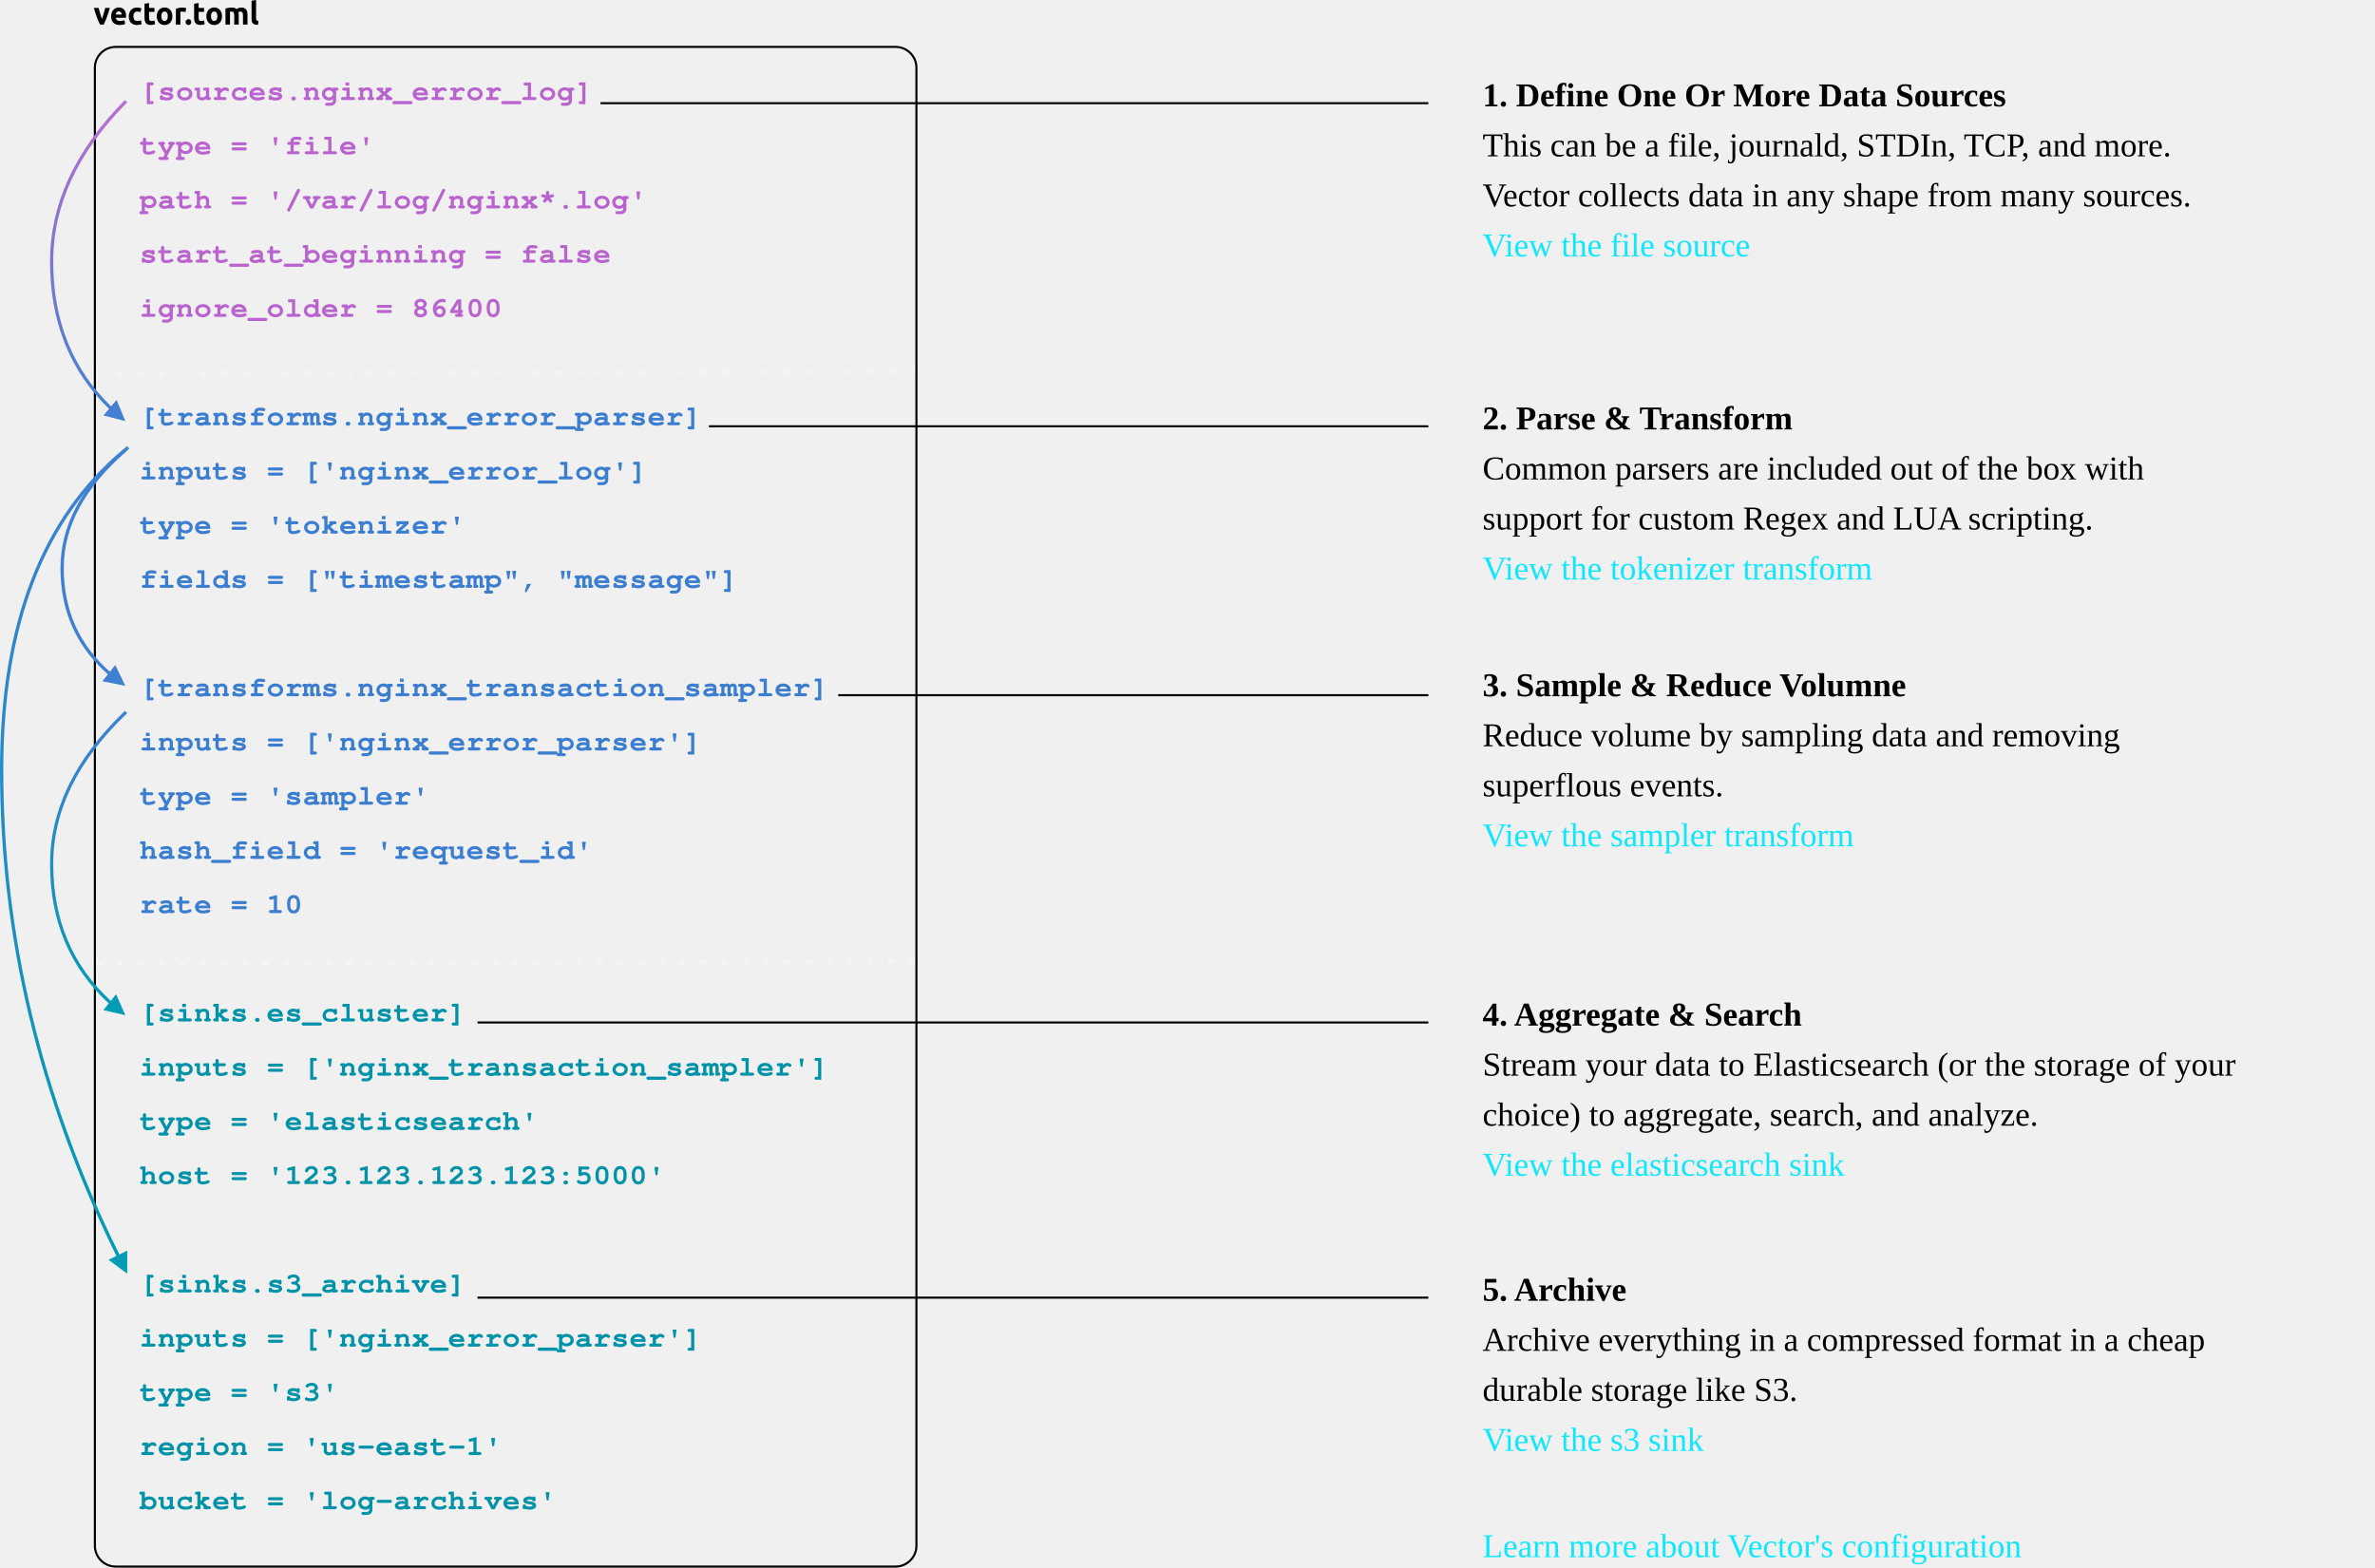
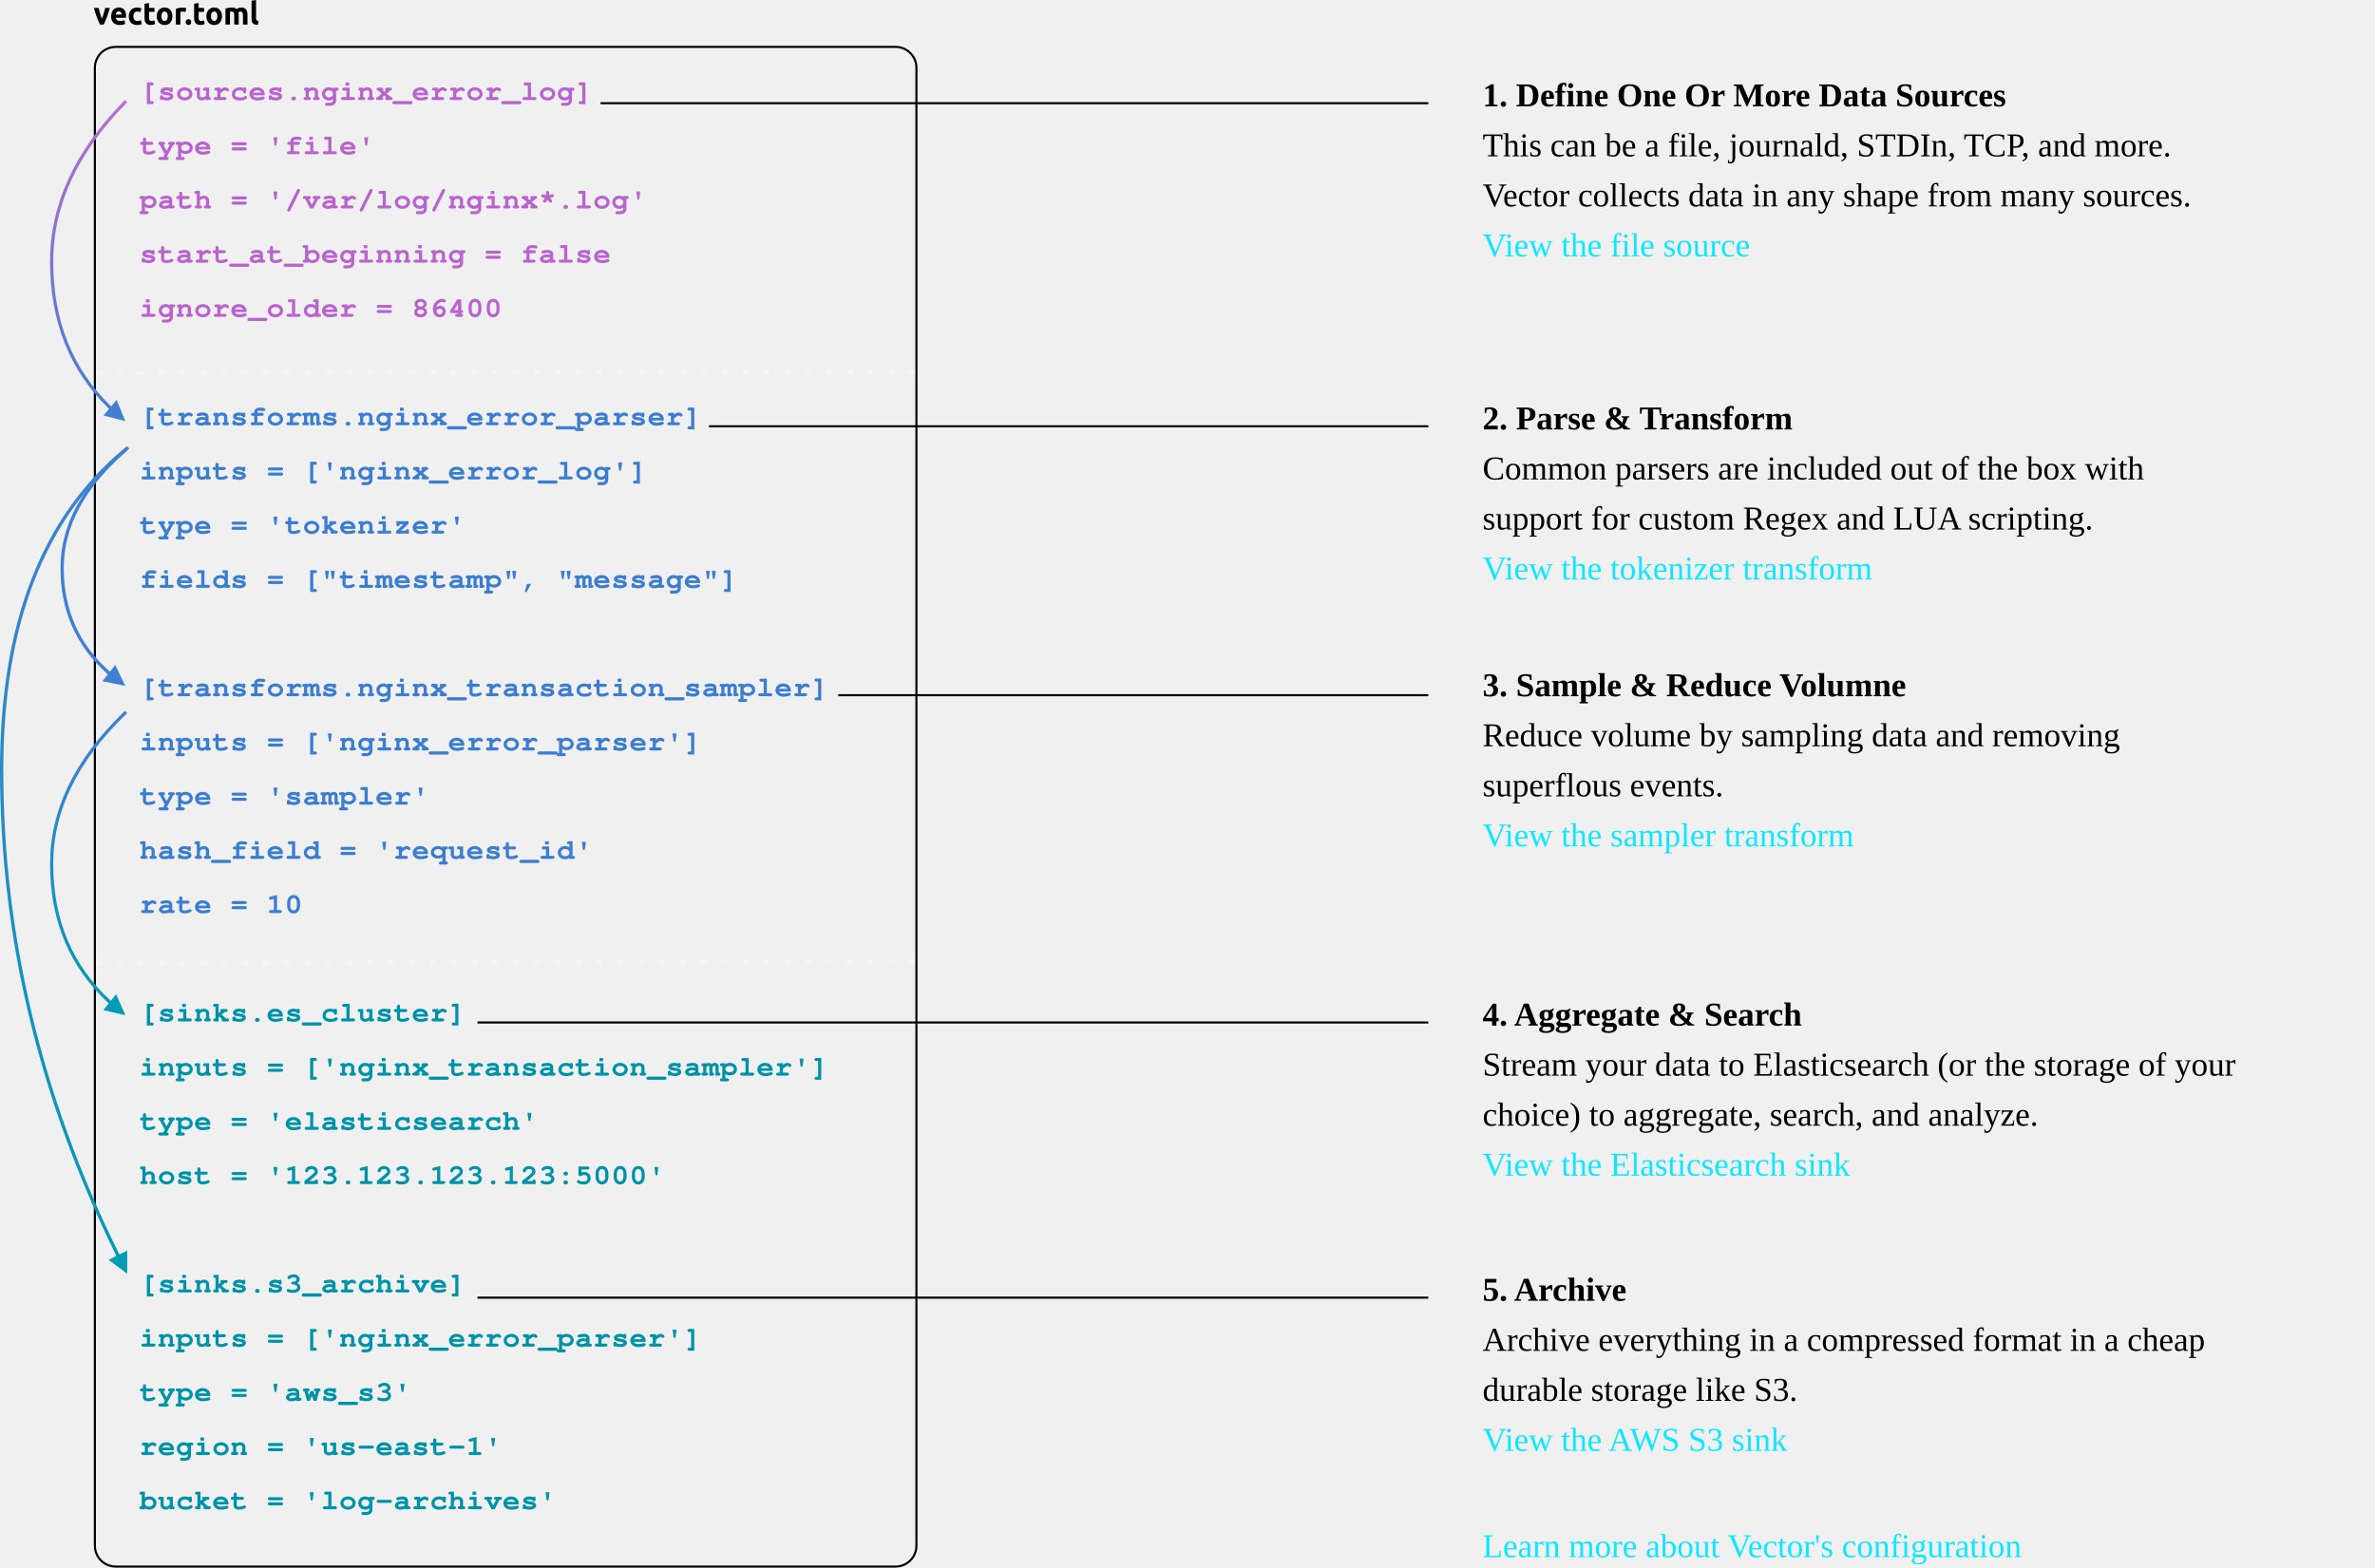
<svg xmlns="http://www.w3.org/2000/svg" width="1139px" height="752px" viewBox="0 0 1139 752" version="1.1">
  <defs>
    <linearGradient x1="50%" y1="0%" x2="50%" y2="100%" id="config-example-line-1">
      <stop stop-color="#B96ECE" offset="0%" />
      <stop stop-color="#3F80D2" offset="100%" />
    </linearGradient>
    <linearGradient x1="50%" y1="0%" x2="50%" y2="100%" id="config-example-line-2">
      <stop stop-color="#3F80D2" offset="0%" />
      <stop stop-color="#019BB4" offset="100%" />
    </linearGradient>
    <linearGradient x1="50%" y1="0%" x2="50%" y2="100%" id="config-example-line-3">
      <stop stop-color="#3F80D2" offset="0%" />
      <stop stop-color="#009CB4" offset="100%" />
    </linearGradient>
  </defs>
  <g id="Configuration" stroke="none" stroke-width="1" fill="none" fill-rule="evenodd">
    <g id="Custom-Preset-3" transform="translate(0, -16)">
      <g id="Configuration" transform="translate(0, 16)">
        <path d="M45.999,178.001 L46.001,180.001 L49.001,179.997 L48.999,177.997 L45.999,178.001 Z M55.999,177.989 L56.001,179.989 L59.001,179.985 L58.999,177.985 L55.999,177.989 Z M65.999,177.976 L66.001,179.976 L69.001,179.972 L68.999,177.972 L65.999,177.976 Z M75.999,177.963 L76.001,179.963 L79.001,179.959 L78.999,177.959 L75.999,177.963 Z M85.999,177.95 L86.001,179.95 L89.001,179.946 L88.999,177.946 L85.999,177.95 Z M95.999,177.938 L96.001,179.938 L99.001,179.934 L98.999,177.934 L95.999,177.938 Z M105.999,177.925 L106.001,179.925 L109.001,179.921 L108.999,177.921 L105.999,177.925 Z M115.999,177.912 L116.001,179.912 L119.001,179.908 L118.999,177.908 L115.999,177.912 Z M125.999,177.899 L126.001,179.899 L129.001,179.896 L128.999,177.896 L125.999,177.899 Z M135.999,177.887 L136.001,179.887 L139.001,179.883 L138.999,177.883 L135.999,177.887 Z M145.999,177.874 L146.001,179.874 L149.001,179.87 L148.999,177.87 L145.999,177.874 Z M155.999,177.861 L156.001,179.861 L159.001,179.857 L158.999,177.857 L155.999,177.861 Z M165.999,177.848 L166.001,179.848 L169.001,179.845 L168.999,177.845 L165.999,177.848 Z M175.999,177.836 L176.001,179.836 L179.001,179.832 L178.999,177.832 L175.999,177.836 Z M185.999,177.823 L186.001,179.823 L189.001,179.819 L188.999,177.819 L185.999,177.823 Z M195.999,177.81 L196.001,179.81 L199.001,179.806 L198.999,177.806 L195.999,177.81 Z M205.999,177.797 L206.001,179.797 L209.001,179.794 L208.999,177.794 L205.999,177.797 Z M215.999,177.785 L216.001,179.785 L219.001,179.781 L218.999,177.781 L215.999,177.785 Z M225.999,177.772 L226.001,179.772 L229.001,179.768 L228.999,177.768 L225.999,177.772 Z M235.999,177.759 L236.001,179.759 L239.001,179.755 L238.999,177.755 L235.999,177.759 Z M245.999,177.746 L246.001,179.746 L249.001,179.743 L248.999,177.743 L245.999,177.746 Z M255.999,177.734 L256.001,179.734 L259.001,179.73 L258.999,177.73 L255.999,177.734 Z M265.999,177.721 L266.001,179.721 L269.001,179.717 L268.999,177.717 L265.999,177.721 Z M275.999,177.708 L276.001,179.708 L279.001,179.704 L278.999,177.704 L275.999,177.708 Z M285.999,177.696 L286.001,179.696 L289.001,179.692 L288.999,177.692 L285.999,177.696 Z M295.999,177.683 L296.001,179.683 L299.001,179.679 L298.999,177.679 L295.999,177.683 Z M305.999,177.67 L306.001,179.67 L309.001,179.666 L308.999,177.666 L305.999,177.67 Z M315.999,177.657 L316.001,179.657 L319.001,179.654 L318.999,177.654 L315.999,177.657 Z M325.998,177.645 L326.001,179.645 L329.001,179.641 L328.998,177.641 L325.998,177.645 Z M335.998,177.632 L336.001,179.632 L339.001,179.628 L338.998,177.628 L335.998,177.632 Z M345.998,177.619 L346.001,179.619 L349.001,179.615 L348.998,177.615 L345.998,177.619 Z M355.998,177.606 L356.001,179.606 L359.001,179.603 L358.998,177.603 L355.998,177.606 Z M365.998,177.594 L366.001,179.594 L369.001,179.59 L368.998,177.59 L365.998,177.594 Z M375.998,177.581 L376.001,179.581 L379.001,179.577 L378.998,177.577 L375.998,177.581 Z M385.998,177.568 L386.001,179.568 L389.001,179.564 L388.998,177.564 L385.998,177.568 Z M395.998,177.555 L396.001,179.555 L399.001,179.552 L398.998,177.552 L395.998,177.555 Z M405.998,177.543 L406.001,179.543 L409.001,179.539 L408.998,177.539 L405.998,177.543 Z M415.998,177.53 L416.001,179.53 L419.001,179.526 L418.998,177.526 L415.998,177.53 Z M425.998,177.517 L426.001,179.517 L429.001,179.513 L428.998,177.513 L425.998,177.517 Z M435.998,177.504 L436.001,179.504 L439.001,179.501 L438.998,177.501 L435.998,177.504 Z" id="Line" fill-opacity="0.25" fill="#FFFFFF" fill-rule="nonzero" />
        <path d="M45.999,461.001 L46.001,463.001 L49.001,462.997 L48.999,460.997 L45.999,461.001 Z M55.999,460.989 L56.001,462.989 L59.001,462.985 L58.999,460.985 L55.999,460.989 Z M65.999,460.976 L66.001,462.976 L69.001,462.972 L68.999,460.972 L65.999,460.976 Z M75.999,460.963 L76.001,462.963 L79.001,462.959 L78.999,460.959 L75.999,460.963 Z M85.999,460.95 L86.001,462.95 L89.001,462.946 L88.999,460.946 L85.999,460.95 Z M95.999,460.938 L96.001,462.938 L99.001,462.934 L98.999,460.934 L95.999,460.938 Z M105.999,460.925 L106.001,462.925 L109.001,462.921 L108.999,460.921 L105.999,460.925 Z M115.999,460.912 L116.001,462.912 L119.001,462.908 L118.999,460.908 L115.999,460.912 Z M125.999,460.899 L126.001,462.899 L129.001,462.896 L128.999,460.896 L125.999,460.899 Z M135.999,460.887 L136.001,462.887 L139.001,462.883 L138.999,460.883 L135.999,460.887 Z M145.999,460.874 L146.001,462.874 L149.001,462.87 L148.999,460.87 L145.999,460.874 Z M155.999,460.861 L156.001,462.861 L159.001,462.857 L158.999,460.857 L155.999,460.861 Z M165.999,460.848 L166.001,462.848 L169.001,462.845 L168.999,460.845 L165.999,460.848 Z M175.999,460.836 L176.001,462.836 L179.001,462.832 L178.999,460.832 L175.999,460.836 Z M185.999,460.823 L186.001,462.823 L189.001,462.819 L188.999,460.819 L185.999,460.823 Z M195.999,460.81 L196.001,462.81 L199.001,462.806 L198.999,460.806 L195.999,460.81 Z M205.999,460.797 L206.001,462.797 L209.001,462.794 L208.999,460.794 L205.999,460.797 Z M215.999,460.785 L216.001,462.785 L219.001,462.781 L218.999,460.781 L215.999,460.785 Z M225.999,460.772 L226.001,462.772 L229.001,462.768 L228.999,460.768 L225.999,460.772 Z M235.999,460.759 L236.001,462.759 L239.001,462.755 L238.999,460.755 L235.999,460.759 Z M245.999,460.746 L246.001,462.746 L249.001,462.743 L248.999,460.743 L245.999,460.746 Z M255.999,460.734 L256.001,462.734 L259.001,462.73 L258.999,460.73 L255.999,460.734 Z M265.999,460.721 L266.001,462.721 L269.001,462.717 L268.999,460.717 L265.999,460.721 Z M275.999,460.708 L276.001,462.708 L279.001,462.704 L278.999,460.704 L275.999,460.708 Z M285.999,460.696 L286.001,462.696 L289.001,462.692 L288.999,460.692 L285.999,460.696 Z M295.999,460.683 L296.001,462.683 L299.001,462.679 L298.999,460.679 L295.999,460.683 Z M305.999,460.67 L306.001,462.67 L309.001,462.666 L308.999,460.666 L305.999,460.67 Z M315.999,460.657 L316.001,462.657 L319.001,462.654 L318.999,460.654 L315.999,460.657 Z M325.998,460.645 L326.001,462.645 L329.001,462.641 L328.998,460.641 L325.998,460.645 Z M335.998,460.632 L336.001,462.632 L339.001,462.628 L338.998,460.628 L335.998,460.632 Z M345.998,460.619 L346.001,462.619 L349.001,462.615 L348.998,460.615 L345.998,460.619 Z M355.998,460.606 L356.001,462.606 L359.001,462.603 L358.998,460.603 L355.998,460.606 Z M365.998,460.594 L366.001,462.594 L369.001,462.59 L368.998,460.59 L365.998,460.594 Z M375.998,460.581 L376.001,462.581 L379.001,462.577 L378.998,460.577 L375.998,460.581 Z M385.998,460.568 L386.001,462.568 L389.001,462.564 L388.998,460.564 L385.998,460.568 Z M395.998,460.555 L396.001,462.555 L399.001,462.552 L398.998,460.552 L395.998,460.555 Z M405.998,460.543 L406.001,462.543 L409.001,462.539 L408.998,460.539 L405.998,460.543 Z M415.998,460.53 L416.001,462.53 L419.001,462.526 L418.998,460.526 L415.998,460.53 Z M425.998,460.517 L426.001,462.517 L429.001,462.513 L428.998,460.513 L425.998,460.517 Z M435.998,460.504 L436.001,462.504 L439.001,462.501 L438.998,460.501 L435.998,460.504 Z" id="Line-Copy" fill-opacity="0.25" fill="#FFFFFF" fill-rule="nonzero" />
        <rect id="config-file-bg" stroke="#000000" x="45.5" y="22.5" width="394" height="729" rx="10" />
        <polygon id="Line-6" fill="#000000" fill-rule="nonzero" transform="translate(512.5, 204.5) scale(1, -1) translate(-512.5, -204.5) " points="685 204 685 205 340 205 340 204" />
        <polygon id="Line-6" fill="#000000" fill-rule="nonzero" points="685 333 685 334 402 334 402 333" />
        <polygon id="Line-6" fill="#000000" fill-rule="nonzero" points="685 49 685 50 288 50 288 49" />
        <polygon id="Line-6" fill="#000000" fill-rule="nonzero" transform="translate(457, 490.5) scale(1, -1) translate(-457, -490.5) " points="685 490 685 491 229 491 229 490" />
        <polygon id="Line-6" fill="#000000" fill-rule="nonzero" points="685 622 685 623 229 623 229 622" />
        <text font-size="16" font-weight="normal" fill="#10E7FF">
          <a href="/docs/setup/configuration">
            <tspan x="711" y="747">Learn more about Vector's configuration</tspan>
          </a>
        </text>
        <text font-size="16" font-weight="bold" line-spacing="24">
          <tspan x="711" y="51" fill="#000000">1. Define One Or More Data Sources</tspan>
          <tspan x="711" y="75" font-weight="normal" fill="#000000">This can be a file, journald, STDIn, TCP, and more.</tspan>
          <tspan x="711" y="99" font-weight="normal" fill="#000000">Vector collects data in any shape from many sources.</tspan>
          <a href="/docs/reference/sources/file">
            <tspan x="711" y="123" font-weight="normal" fill="#10E7FF">View the file source</tspan>
          </a>
        </text>
        <text font-size="16" font-weight="bold" line-spacing="24">
          <tspan x="711" y="206" fill="#000000">2. Parse &amp; Transform</tspan>
          <tspan x="711" y="230" font-weight="normal" fill="#000000">Common parsers are included out of the box with </tspan>
          <tspan x="711" y="254" font-weight="normal" fill="#000000">support for custom Regex and LUA scripting.</tspan>
          <a href="/docs/reference/transforms/tokenizer">
            <tspan x="711" y="278" font-weight="normal" fill="#10E7FF">View the tokenizer transform</tspan>
          </a>
        </text>
        <text font-size="16" font-weight="bold" line-spacing="24">
          <tspan x="711" y="334" fill="#000000">3. Sample &amp; Reduce Volumne</tspan>
          <tspan x="711" y="358" font-weight="normal" fill="#000000">Reduce volume by sampling data and removing </tspan>
          <tspan x="711" y="382" font-weight="normal" fill="#000000">superflous events.</tspan>
          <a href="/docs/reference/transforms/sampler">
            <tspan x="711" y="406" font-weight="normal" fill="#10E7FF">View the sampler transform</tspan>
          </a>
        </text>
        <text font-size="16" font-weight="bold" line-spacing="24">
          <tspan x="711" y="492" fill="#000000">4. Aggregate &amp; Search</tspan>
          <tspan x="711" y="516" font-weight="normal" fill="#000000">Stream your data to Elasticsearch (or the storage of your </tspan>
          <tspan x="711" y="540" font-weight="normal" fill="#000000">choice) to aggregate, search, and analyze.</tspan>
          <a href="/docs/reference/sinks/elasticsearch">
-             <tspan x="711" y="564" font-weight="normal" fill="#10E7FF">View the elasticsearch sink</tspan>
+             <tspan x="711" y="564" font-weight="normal" fill="#10E7FF">View the Elasticsearch sink</tspan>
          </a>
        </text>
        <text font-size="16" font-weight="bold" line-spacing="24">
          <tspan x="711" y="624" fill="#000000">5. Archive</tspan>
          <tspan x="711" y="648" font-weight="normal" fill="#000000">Archive everything in a compressed format in a cheap </tspan>
          <tspan x="711" y="672" font-weight="normal" fill="#000000">durable storage like S3.</tspan>
          <a href="/docs/reference/sinks/aws_s3">
-             <tspan x="711" y="696" font-weight="normal" fill="#10E7FF">View the s3 sink</tspan>
+             <tspan x="711" y="696" font-weight="normal" fill="#10E7FF">View the AWS S3 sink</tspan>
          </a>
        </text>
        <text font-family="Courier-Bold, Courier" font-size="14" font-weight="bold" line-spacing="26" letter-spacing="0.3">
          <tspan x="67" y="48" fill="#B963CE">[sources.nginx_error_log]</tspan>
          <tspan x="67" y="74" fill="#B963CE">  type = 'file'</tspan>
          <tspan x="67" y="100" fill="#B963CE">  path = '/var/log/nginx*.log'</tspan>
          <tspan x="67" y="126" fill="#B963CE">  start_at_beginning = false</tspan>
          <tspan x="67" y="152" fill="#B963CE">  ignore_older = 86400</tspan>
          <tspan x="258.43" y="152" fill="#000000" />
          <tspan x="67" y="178" fill="#000000" />
          <tspan x="67" y="204" fill="#3A7DD1">[transforms.nginx_error_parser]</tspan>
          <tspan x="67" y="230" fill="#3A7DD1">  inputs = ['nginx_error_log']</tspan>
          <tspan x="67" y="256" fill="#3A7DD1">  type   = 'tokenizer'</tspan>
          <tspan x="67" y="282" fill="#3A7DD1">  fields = ["timestamp", "message"]</tspan>
          <tspan x="67" y="308" fill="#3A7DD1" />
          <tspan x="67" y="334" fill="#3A7DD1">[transforms.nginx_transaction_sampler]</tspan>
          <tspan x="67" y="360" fill="#3A7DD1">  inputs      = ['nginx_error_parser']</tspan>
          <tspan x="67" y="386" fill="#3A7DD1">  type        = 'sampler'</tspan>
          <tspan x="67" y="412" fill="#3A7DD1">  hash_field  = 'request_id'</tspan>
          <tspan x="67" y="438" fill="#3A7DD1">  rate        = 10</tspan>
          <tspan x="223.625" y="438" fill="#000000" />
          <tspan x="67" y="464" fill="#000000" />
          <tspan x="67" y="490" fill="#0092A8">[sinks.es_cluster]</tspan>
          <tspan x="67" y="516" fill="#0092A8">  inputs = ['nginx_transaction_sampler']</tspan>
          <tspan x="67" y="542" fill="#0092A8">  type   = 'elasticsearch'</tspan>
          <tspan x="67" y="568" fill="#0092A8">  host   = '123.123.123.123:5000'</tspan>
          <tspan x="67" y="594" fill="#0092A8" />
          <tspan x="67" y="620" fill="#0092A8">[sinks.s3_archive]</tspan>
          <tspan x="67" y="646" fill="#0092A8">  inputs = ['nginx_error_parser']</tspan>
-           <tspan x="67" y="672" fill="#0092A8">  type   = 's3'</tspan>
+           <tspan x="67" y="672" fill="#0092A8">  type   = 'aws_s3'</tspan>
          <tspan x="67" y="698" fill="#0092A8">  region = 'us-east-1'</tspan>
          <tspan x="67" y="724" fill="#0092A8">  bucket = 'log-archives'</tspan>
        </text>
        <path d="M59.922,48 L61,49.105 L60.458,49.654 C37.158,73.298 25.528,98.56 25.528,125.466 C25.528,153.858 34.779,177.002 53.289,194.95 L55.918,191.827 L60.113,202 L49.614,199.318 L52.293,196.135 C33.434,177.878 24,154.304 24,125.466 C24,98.391 35.572,72.983 58.676,49.268 L59.38,48.55 L59.922,48 Z" id="Line-7" fill="url(#config-example-line-1)" fill-rule="nonzero" />
        <path d="M59.95,215 L61,216.172 L60.407,216.691 C40.505,234.107 30.584,252.693 30.584,272.472 C30.584,292.654 37.951,309.224 52.705,322.238 L55.272,318.989 L60.09,329 L49.098,326.804 L51.728,323.474 C36.583,310.152 29,293.133 29,272.472 C29,252.407 38.937,233.592 58.754,216.05 L59.357,215.519 L59.95,215 Z" id="Line-7" fill="#3F80D2" fill-rule="nonzero" />
        <path d="M60.994,214 L62,215.206 L61.389,215.702 C21.527,248.101 1.582,299.298 1.582,369.359 C1.582,448.668 19.889,525.643 56.506,600.29 L57.248,601.795 L61.018,599.941 L61.004,611 L52.049,604.354 L55.832,602.492 L55.082,600.97 C18.362,526.113 0,448.907 0,369.359 C0,299.57 19.718,248.257 59.182,215.484 L60.384,214.496 L60.994,214 Z" id="Line-7" fill="url(#config-example-line-2)" fill-rule="nonzero" />
        <path d="M59.95,341 L61,342.131 L60.444,342.666 C37.151,365.065 25.528,388.991 25.528,414.468 C25.528,441.281 34.722,463.152 53.125,480.134 L55.676,476.951 L60.117,487 L49.556,484.588 L52.157,481.342 C33.391,464.052 24,441.743 24,414.468 C24,388.789 35.579,364.697 58.691,342.215 L59.395,341.534 L59.95,341 Z" id="Line-7" fill="url(#config-example-line-3)" fill-rule="nonzero" />
        <path d="M47.946,11.787 C47.453,10.775 46.952,9.59 46.444,8.233 C45.936,6.876 45.455,5.397 45,3.797 L47.293,3.797 C47.39,4.192 47.504,4.62 47.634,5.081 C47.765,5.542 47.9,6.008 48.041,6.478 C48.181,6.949 48.321,7.408 48.462,7.853 C48.602,8.299 48.74,8.704 48.875,9.068 C49.001,8.704 49.137,8.299 49.282,7.853 C49.427,7.408 49.57,6.949 49.71,6.478 C49.85,6.008 49.986,5.542 50.116,5.081 C50.247,4.62 50.361,4.192 50.457,3.797 L52.692,3.797 C52.238,5.397 51.756,6.876 51.248,8.233 C50.74,9.59 50.24,10.775 49.746,11.787 L47.946,11.787 Z M53.288,7.853 C53.288,7.144 53.392,6.524 53.6,5.992 C53.808,5.461 54.081,5.018 54.42,4.663 C54.758,4.309 55.148,4.041 55.588,3.858 C56.028,3.676 56.481,3.585 56.945,3.585 C58.029,3.585 58.885,3.932 59.514,4.625 C60.143,5.319 60.457,6.339 60.457,7.686 C60.457,7.818 60.453,7.962 60.443,8.119 C60.433,8.276 60.424,8.415 60.414,8.537 L55.508,8.537 C55.557,9.003 55.765,9.372 56.132,9.646 C56.5,9.919 56.993,10.056 57.613,10.056 C58.009,10.056 58.399,10.018 58.781,9.942 C59.163,9.866 59.475,9.772 59.717,9.661 L60.008,11.499 C59.891,11.559 59.737,11.62 59.543,11.681 C59.35,11.742 59.134,11.795 58.897,11.841 C58.66,11.886 58.406,11.924 58.135,11.954 C57.864,11.985 57.593,12 57.322,12 C56.635,12 56.038,11.894 55.53,11.681 C55.022,11.468 54.601,11.177 54.267,10.808 C53.933,10.438 53.687,10 53.527,9.494 C53.367,8.987 53.288,8.441 53.288,7.853 Z M58.367,6.987 C58.358,6.795 58.326,6.608 58.273,6.425 C58.22,6.243 58.138,6.081 58.026,5.939 C57.915,5.797 57.775,5.681 57.605,5.59 C57.436,5.499 57.226,5.453 56.974,5.453 C56.732,5.453 56.524,5.496 56.35,5.582 C56.176,5.668 56.031,5.782 55.915,5.924 C55.798,6.066 55.709,6.23 55.646,6.418 C55.583,6.605 55.537,6.795 55.508,6.987 L58.367,6.987 Z M61.764,7.792 C61.764,7.215 61.853,6.671 62.032,6.159 C62.211,5.648 62.47,5.203 62.809,4.823 C63.147,4.443 63.559,4.142 64.042,3.919 C64.526,3.696 65.078,3.585 65.697,3.585 C66.103,3.585 66.476,3.623 66.815,3.699 C67.153,3.775 67.482,3.884 67.802,4.025 L67.352,5.833 C67.148,5.752 66.926,5.681 66.684,5.62 C66.442,5.559 66.171,5.529 65.871,5.529 C65.233,5.529 64.756,5.737 64.442,6.152 C64.127,6.567 63.97,7.114 63.97,7.792 C63.97,8.511 64.117,9.068 64.413,9.463 C64.708,9.858 65.223,10.056 65.958,10.056 C66.22,10.056 66.5,10.03 66.8,9.98 C67.1,9.929 67.376,9.848 67.627,9.737 L67.932,11.59 C67.681,11.701 67.366,11.797 66.989,11.878 C66.611,11.959 66.195,12 65.741,12 C65.044,12 64.444,11.891 63.941,11.673 C63.438,11.456 63.024,11.159 62.7,10.785 C62.376,10.41 62.139,9.967 61.989,9.456 C61.839,8.944 61.764,8.39 61.764,7.792 Z M69.311,1.808 L71.474,1.443 L71.474,3.797 L74.072,3.797 L74.072,5.681 L71.474,5.681 L71.474,8.491 C71.474,8.967 71.553,9.347 71.713,9.63 C71.873,9.914 72.194,10.056 72.678,10.056 C72.911,10.056 73.15,10.033 73.397,9.987 C73.643,9.942 73.868,9.878 74.072,9.797 L74.376,11.559 C74.115,11.671 73.825,11.767 73.506,11.848 C73.186,11.929 72.794,11.97 72.33,11.97 C71.74,11.97 71.251,11.886 70.864,11.719 C70.477,11.552 70.167,11.319 69.935,11.02 C69.703,10.722 69.541,10.359 69.449,9.934 C69.357,9.509 69.311,9.038 69.311,8.522 L69.311,1.808 Z M82.678,7.777 C82.678,8.405 82.591,8.98 82.417,9.501 C82.243,10.023 81.991,10.468 81.663,10.838 C81.334,11.208 80.939,11.494 80.48,11.696 C80.02,11.899 79.505,12 78.934,12 C78.373,12 77.862,11.899 77.403,11.696 C76.943,11.494 76.549,11.208 76.22,10.838 C75.891,10.468 75.634,10.023 75.45,9.501 C75.267,8.98 75.175,8.405 75.175,7.777 C75.175,7.149 75.269,6.577 75.458,6.061 C75.646,5.544 75.908,5.104 76.242,4.739 C76.575,4.375 76.972,4.091 77.432,3.889 C77.891,3.686 78.392,3.585 78.934,3.585 C79.485,3.585 79.991,3.686 80.451,3.889 C80.91,4.091 81.304,4.375 81.633,4.739 C81.962,5.104 82.219,5.544 82.403,6.061 C82.587,6.577 82.678,7.149 82.678,7.777 Z M80.472,7.777 C80.472,7.078 80.339,6.529 80.073,6.129 C79.807,5.729 79.427,5.529 78.934,5.529 C78.44,5.529 78.058,5.729 77.787,6.129 C77.516,6.529 77.381,7.078 77.381,7.777 C77.381,8.476 77.516,9.03 77.787,9.441 C78.058,9.851 78.44,10.056 78.934,10.056 C79.427,10.056 79.807,9.851 80.073,9.441 C80.339,9.03 80.472,8.476 80.472,7.777 Z M88.949,5.803 C88.755,5.752 88.528,5.699 88.266,5.643 C88.005,5.587 87.725,5.559 87.425,5.559 C87.289,5.559 87.127,5.572 86.938,5.597 C86.75,5.623 86.607,5.651 86.51,5.681 L86.51,11.787 L84.348,11.787 L84.348,4.223 C84.735,4.081 85.192,3.947 85.719,3.82 C86.247,3.694 86.834,3.63 87.483,3.63 C87.599,3.63 87.739,3.638 87.904,3.653 C88.068,3.668 88.233,3.689 88.397,3.714 C88.562,3.739 88.726,3.77 88.891,3.805 C89.055,3.841 89.195,3.884 89.311,3.934 L88.949,5.803 Z M91.721,10.587 C91.721,11.043 91.583,11.39 91.307,11.628 C91.031,11.866 90.719,11.985 90.371,11.985 C90.023,11.985 89.711,11.866 89.435,11.628 C89.159,11.39 89.021,11.043 89.021,10.587 C89.021,10.132 89.159,9.785 89.435,9.547 C89.711,9.309 90.023,9.19 90.371,9.19 C90.719,9.19 91.031,9.309 91.307,9.547 C91.583,9.785 91.721,10.132 91.721,10.587 Z M93.1,1.808 L95.262,1.443 L95.262,3.797 L97.86,3.797 L97.86,5.681 L95.262,5.681 L95.262,8.491 C95.262,8.967 95.342,9.347 95.502,9.63 C95.661,9.914 95.983,10.056 96.467,10.056 C96.699,10.056 96.939,10.033 97.185,9.987 C97.432,9.942 97.657,9.878 97.86,9.797 L98.165,11.559 C97.904,11.671 97.613,11.767 97.294,11.848 C96.975,11.929 96.583,11.97 96.119,11.97 C95.528,11.97 95.04,11.886 94.653,11.719 C94.266,11.552 93.956,11.319 93.724,11.02 C93.491,10.722 93.329,10.359 93.237,9.934 C93.146,9.509 93.1,9.038 93.1,8.522 L93.1,1.808 Z M106.467,7.777 C106.467,8.405 106.38,8.98 106.206,9.501 C106.032,10.023 105.78,10.468 105.451,10.838 C105.122,11.208 104.728,11.494 104.268,11.696 C103.809,11.899 103.293,12 102.722,12 C102.161,12 101.651,11.899 101.191,11.696 C100.732,11.494 100.337,11.208 100.008,10.838 C99.679,10.468 99.423,10.023 99.239,9.501 C99.055,8.98 98.963,8.405 98.963,7.777 C98.963,7.149 99.058,6.577 99.246,6.061 C99.435,5.544 99.696,5.104 100.03,4.739 C100.364,4.375 100.761,4.091 101.22,3.889 C101.68,3.686 102.181,3.585 102.722,3.585 C103.274,3.585 103.779,3.686 104.239,3.889 C104.699,4.091 105.093,4.375 105.422,4.739 C105.751,5.104 106.007,5.544 106.191,6.061 C106.375,6.577 106.467,7.149 106.467,7.777 Z M104.261,7.777 C104.261,7.078 104.128,6.529 103.862,6.129 C103.596,5.729 103.216,5.529 102.722,5.529 C102.229,5.529 101.847,5.729 101.576,6.129 C101.305,6.529 101.169,7.078 101.169,7.777 C101.169,8.476 101.305,9.03 101.576,9.441 C101.847,9.851 102.229,10.056 102.722,10.056 C103.216,10.056 103.596,9.851 103.862,9.441 C104.128,9.03 104.261,8.476 104.261,7.777 Z M112.331,7.549 C112.331,6.82 112.241,6.304 112.062,6 C111.883,5.696 111.576,5.544 111.141,5.544 C111.005,5.544 110.865,5.552 110.72,5.567 C110.574,5.582 110.434,5.6 110.299,5.62 L110.299,11.787 L108.136,11.787 L108.136,4.071 C108.32,4.02 108.535,3.967 108.782,3.911 C109.029,3.856 109.29,3.805 109.566,3.759 C109.842,3.714 110.125,3.678 110.415,3.653 C110.705,3.628 110.991,3.615 111.271,3.615 C111.823,3.615 112.27,3.689 112.614,3.835 C112.957,3.982 113.24,4.157 113.463,4.359 C113.772,4.127 114.128,3.944 114.53,3.813 C114.931,3.681 115.301,3.615 115.64,3.615 C116.249,3.615 116.75,3.704 117.142,3.881 C117.534,4.058 117.846,4.309 118.078,4.633 C118.31,4.957 118.47,5.342 118.557,5.787 C118.644,6.233 118.688,6.729 118.688,7.276 L118.688,11.787 L116.525,11.787 L116.525,7.549 C116.525,6.82 116.436,6.304 116.257,6 C116.078,5.696 115.771,5.544 115.335,5.544 C115.219,5.544 115.057,5.575 114.849,5.635 C114.641,5.696 114.469,5.772 114.334,5.863 C114.401,6.096 114.445,6.342 114.464,6.6 C114.484,6.858 114.493,7.134 114.493,7.428 L114.493,11.787 L112.331,11.787 L112.331,7.549 Z M123.695,11.939 C123.066,11.929 122.556,11.858 122.164,11.727 C121.772,11.595 121.462,11.41 121.235,11.172 C121.008,10.934 120.853,10.646 120.771,10.306 C120.688,9.967 120.647,9.585 120.647,9.159 L120.647,0.365 L122.81,0 L122.81,8.704 C122.81,8.906 122.824,9.089 122.853,9.251 C122.882,9.413 122.938,9.549 123.02,9.661 C123.103,9.772 123.221,9.863 123.376,9.934 C123.531,10.005 123.739,10.051 124,10.071 L123.695,11.939 Z" id="vector.toml" fill="#000000" fill-rule="nonzero" />
      </g>
    </g>
  </g>
</svg>
